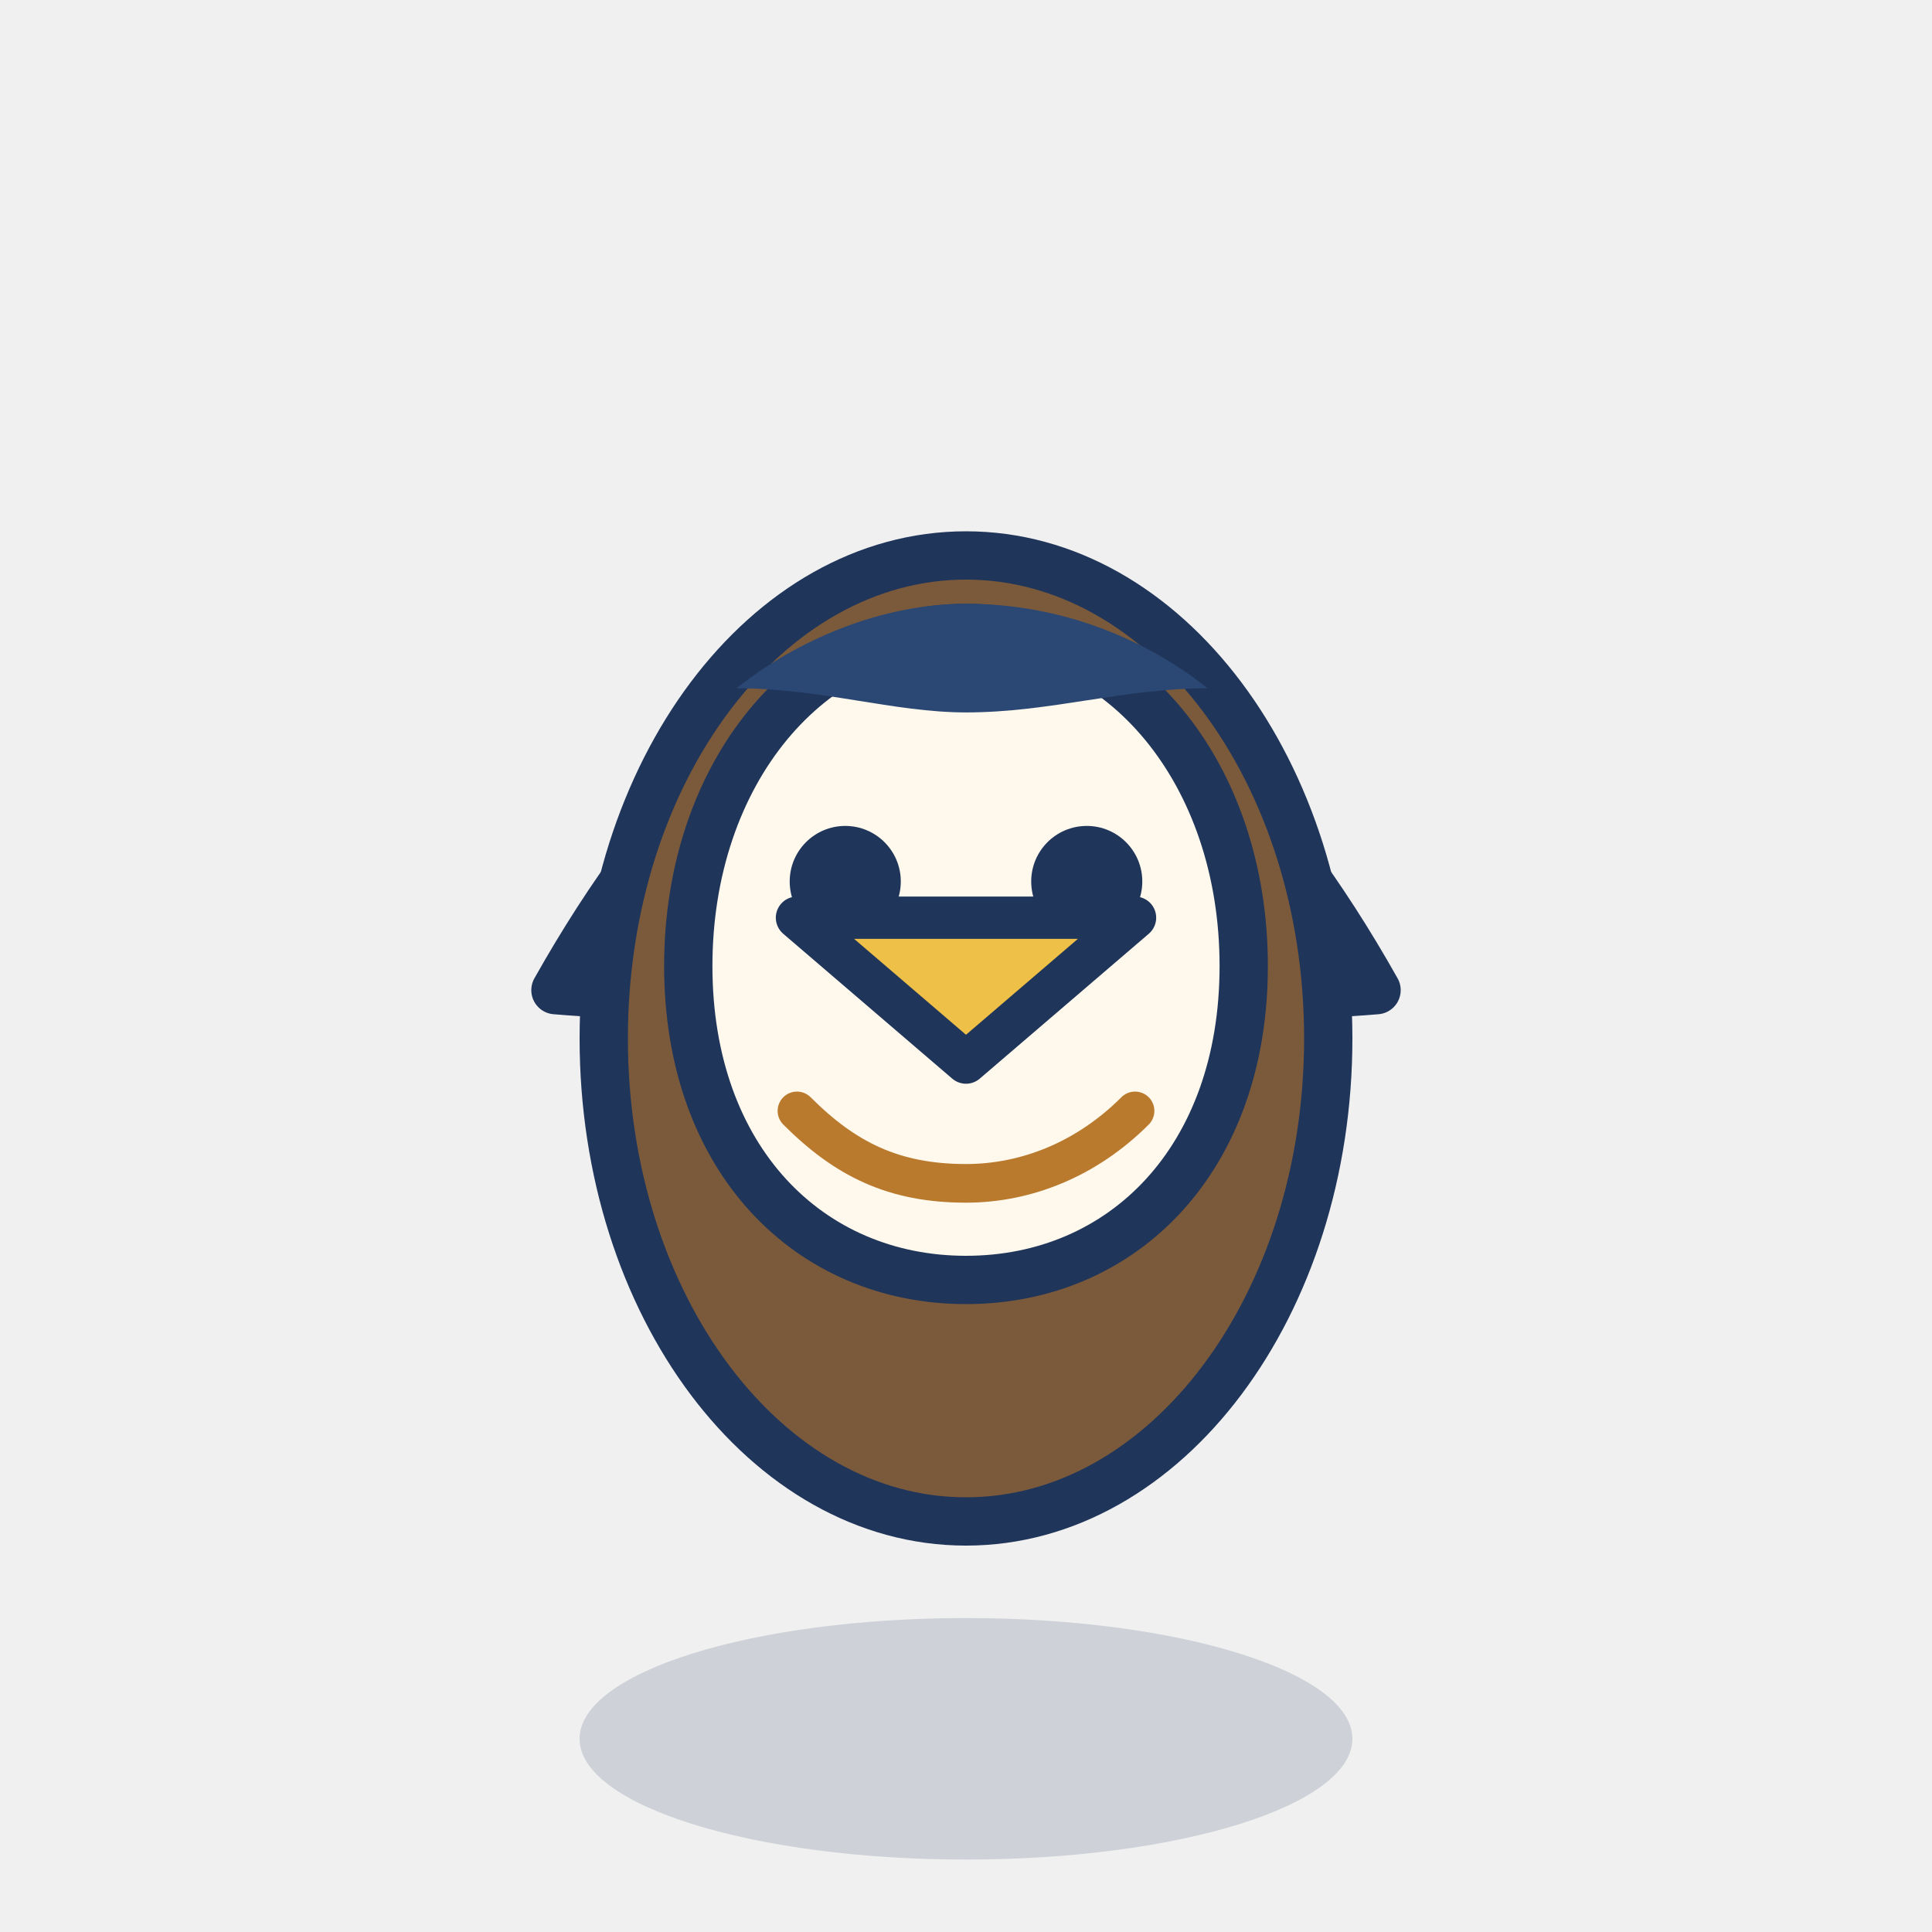
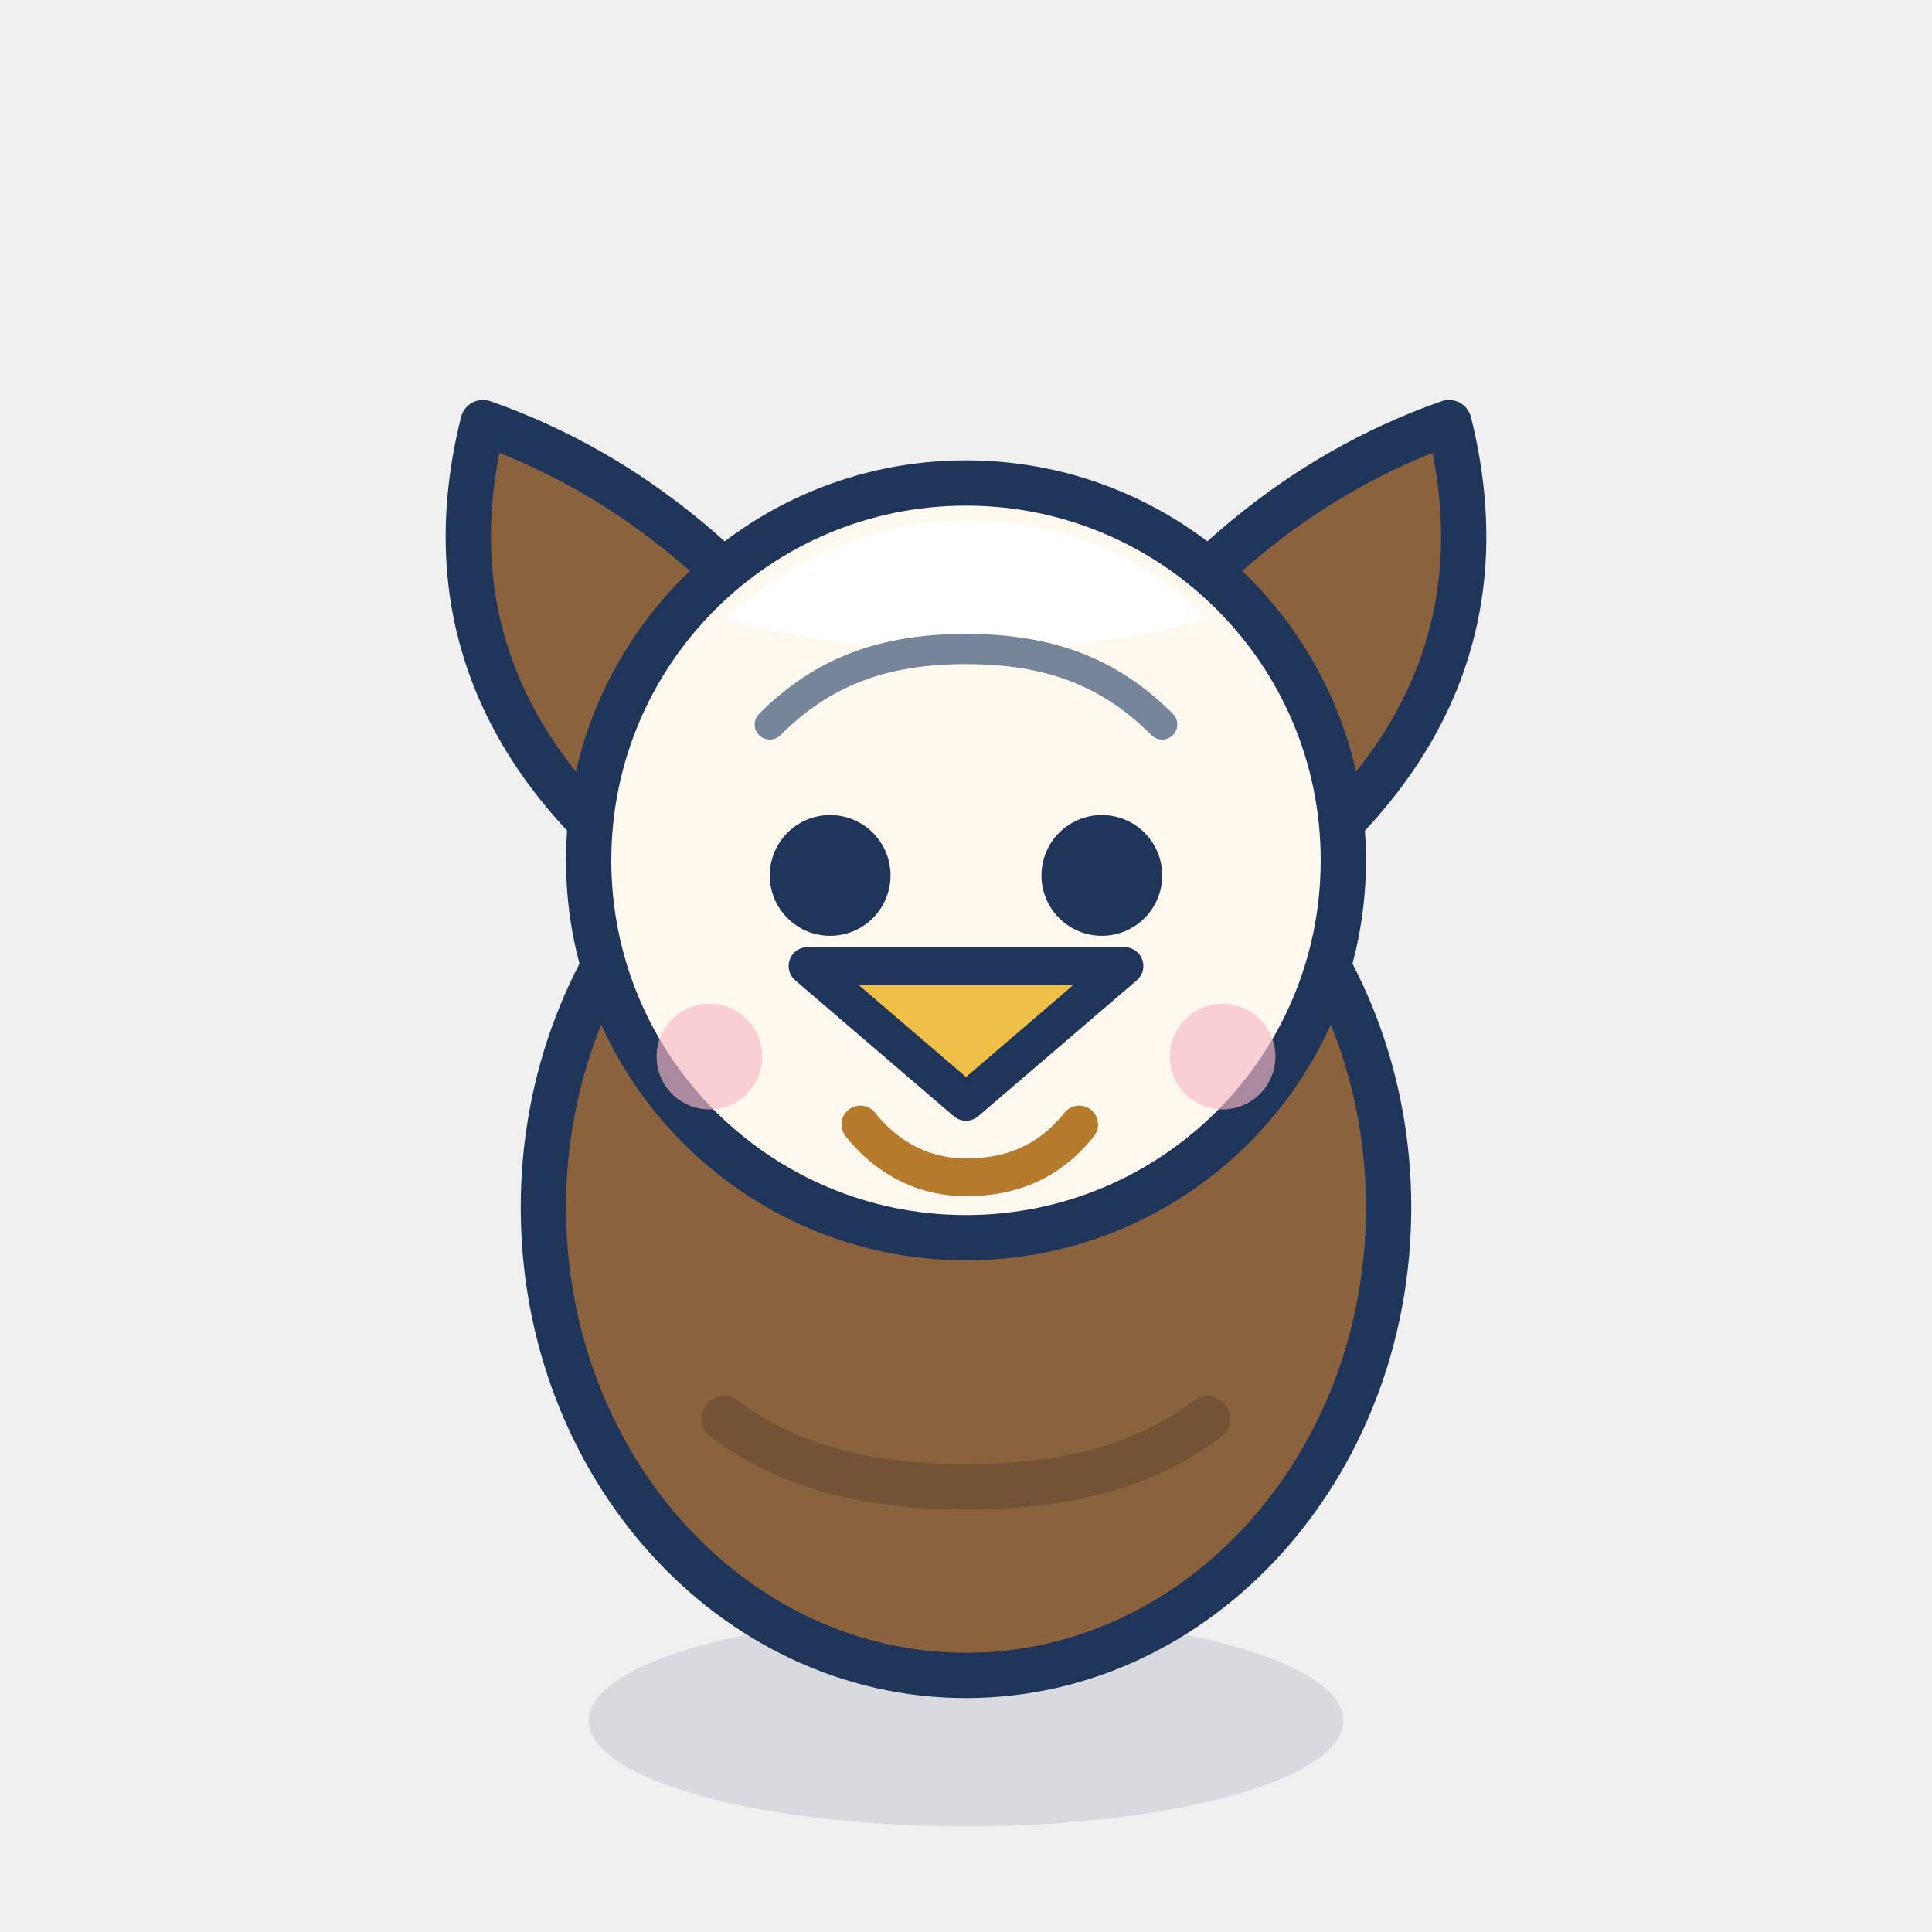
- <svg xmlns="http://www.w3.org/2000/svg" viewBox="0 0 160 160">
-   <ellipse cx="80" cy="144" rx="32" ry="10" fill="#314565" opacity=".18" />
-   <path d="M46 82c9-16 20-27 34-33-4 12-4 20-2 31-11 2-20 3-32 2Z" fill="#2b4874" stroke="#20355a" stroke-width="4" stroke-linejoin="round" />
-   <path d="M114 82c-9-16-20-27-34-33 4 12 4 20 2 31 11 2 20 3 32 2Z" fill="#2b4874" stroke="#20355a" stroke-width="4" stroke-linejoin="round" />
-   <ellipse cx="80" cy="86" rx="30" ry="40" fill="#7b5a3b" stroke="#20355a" stroke-width="4" />
-   <path d="M57 80c0-16 10-28 23-28s23 12 23 28-10 26-23 26S57 96 57 80Z" fill="#fff8ec" stroke="#20355a" stroke-width="4" />
-   <path d="M61 57c5-4 12-7 19-7 8 0 15 3 20 7-7 0-13 2-20 2-6 0-12-2-19-2Z" fill="#2b4874" />
-   <path d="M66 76h28l-14 12z" fill="#efc048" stroke="#20355a" stroke-width="3.5" stroke-linejoin="round" />
-   <circle cx="70" cy="73" r="4.6" fill="#20355a" />
-   <circle cx="90" cy="73" r="4.6" fill="#20355a" />
-   <path d="M66 92c4 4 8 6 14 6 5 0 10-2 14-6" fill="none" stroke="#ba7a2d" stroke-width="3.2" stroke-linecap="round" />
+ <svg xmlns="http://www.w3.org/2000/svg" viewBox="0 0 256 256">
+   <ellipse cx="128" cy="228" rx="50" ry="14" fill="#20355a" opacity=".12" />
+   <path d="M86 116c-20-16-28-36-22-60 20 7 36 21 47 38-9 6-16 13-25 22Z" fill="#8a623d" stroke="#20355a" stroke-width="6" stroke-linejoin="round" />
+   <path d="M170 116c20-16 28-36 22-60-20 7-36 21-47 38 9 6 16 13 25 22Z" fill="#8a623d" stroke="#20355a" stroke-width="6" stroke-linejoin="round" />
+   <ellipse cx="128" cy="160" rx="56" ry="62" fill="#8a623d" stroke="#20355a" stroke-width="6" />
+   <circle cx="128" cy="114" r="50" fill="#fff8ef" stroke="#20355a" stroke-width="6" />
+   <path d="M96 82c10-9 21-13 32-13 12 0 23 4 32 13-11 3-21 4-32 4s-21-1-32-4Z" fill="#ffffff" />
+   <path d="M102 96c7-7 15-10 26-10 11 0 19 3 26 10" fill="none" stroke="#76859a" stroke-width="4" stroke-linecap="round" />
+   <circle cx="110" cy="116" r="8" fill="#20355a" />
+   <circle cx="146" cy="116" r="8" fill="#20355a" />
+   <circle cx="94" cy="140" r="7" fill="#f6b8c4" opacity=".65" />
+   <circle cx="162" cy="140" r="7" fill="#f6b8c4" opacity=".65" />
+   <path d="M107 128h42l-21 18z" fill="#efc048" stroke="#20355a" stroke-width="5" stroke-linejoin="round" />
+   <path d="M114 149c4 5 9 7 14 7 6 0 11-2 15-7" fill="none" stroke="#b67a2d" stroke-width="5" stroke-linecap="round" />
+   <path d="M96 188c8 6 18 9 32 9s24-3 32-9" fill="none" stroke="#6d4d35" stroke-width="6" stroke-linecap="round" opacity=".8" />
</svg>
